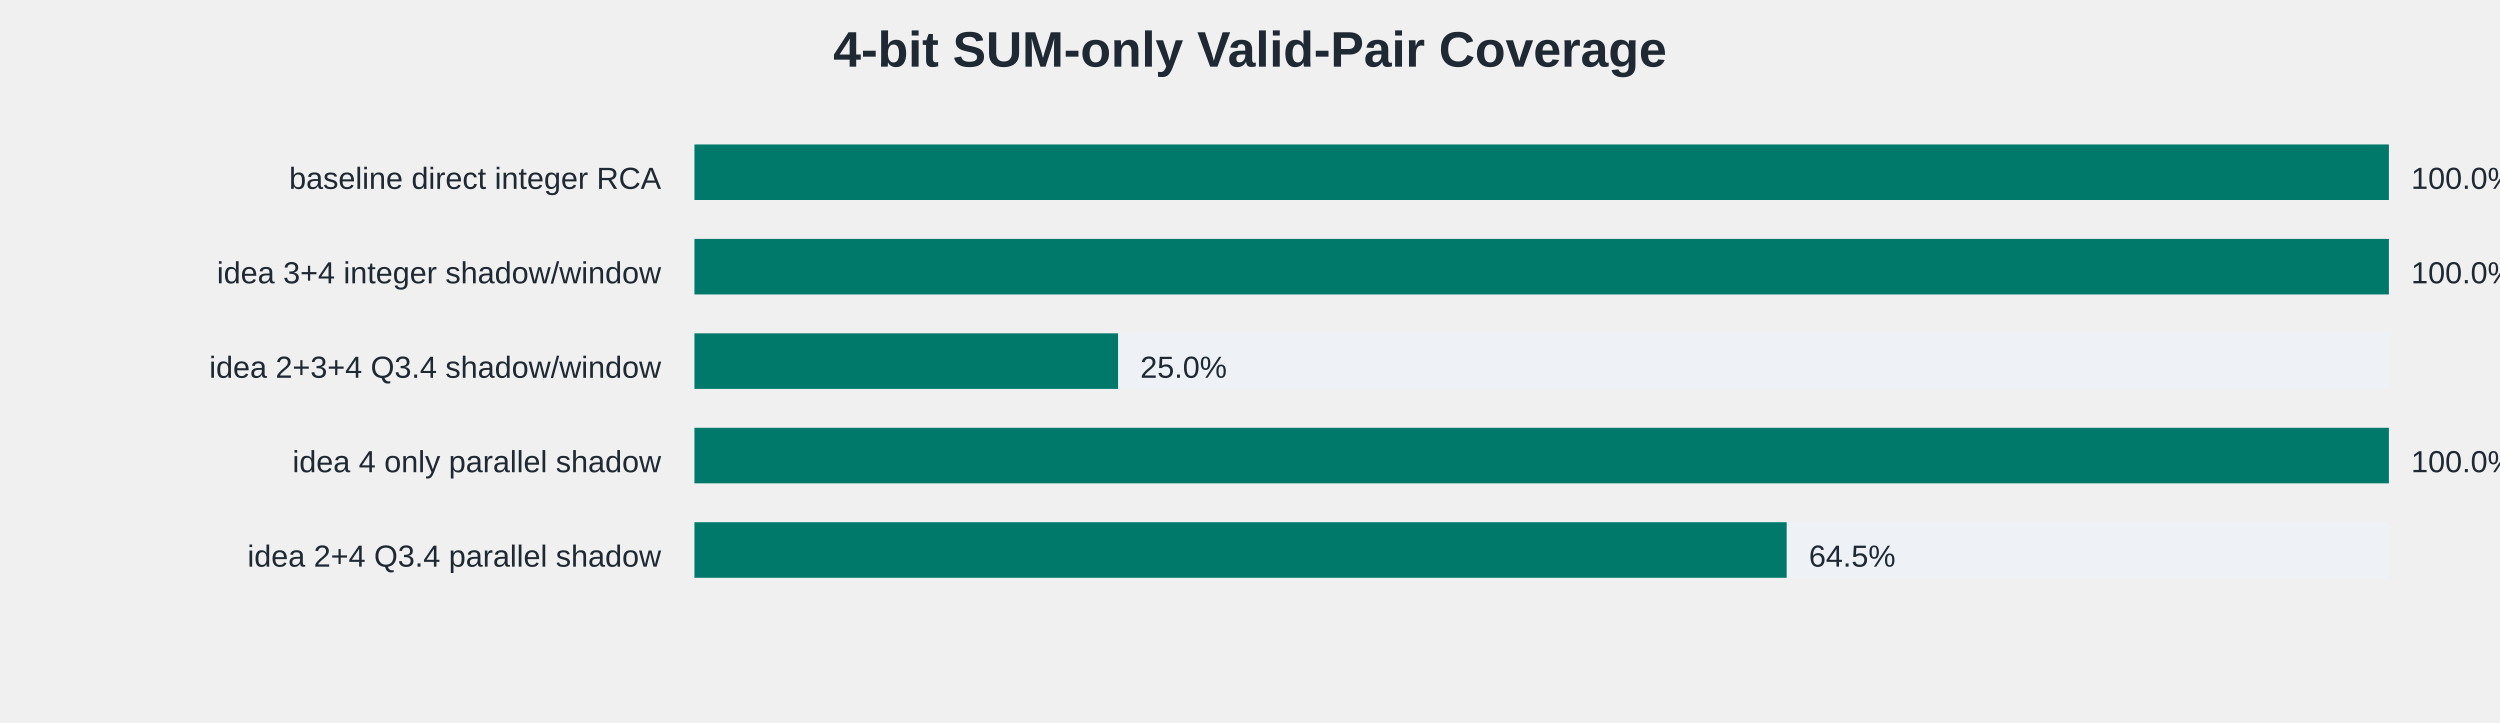
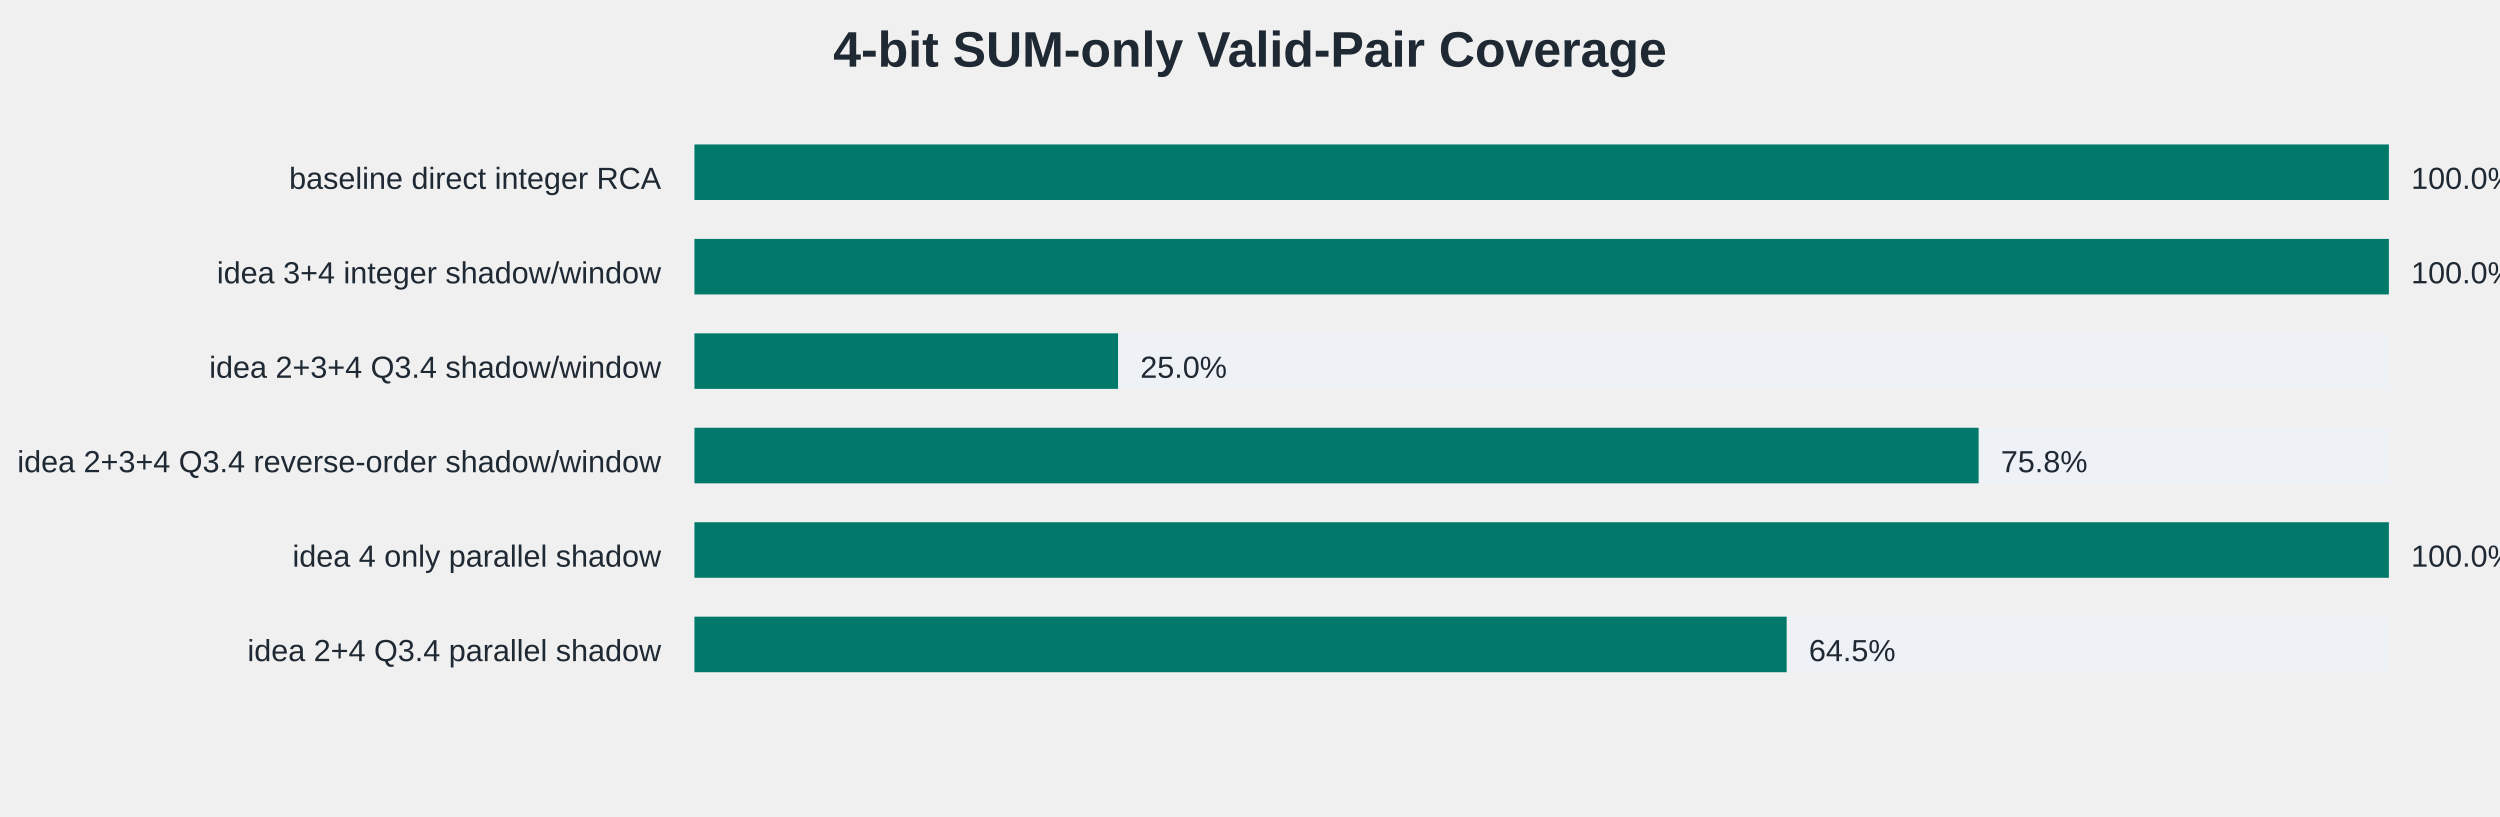
- <svg xmlns="http://www.w3.org/2000/svg" width="900" height="260" viewBox="0 0 900 260">
+ <svg xmlns="http://www.w3.org/2000/svg" width="900" height="294" viewBox="0 0 900 294">
  <style>text{font-family:Arial,Helvetica,sans-serif;fill:#1f2933}.title{font-size:18px;font-weight:700}.axis{font-size:11px}.cell{stroke:#ffffff;stroke-width:1}.small{font-size:10px}</style>
  <text x="450.0" y="24" text-anchor="middle" class="title">4-bit SUM-only Valid-Pair Coverage</text>
  <text x="238" y="68" text-anchor="end" class="axis">baseline direct integer RCA</text>
  <rect x="250" y="52" width="610" height="20" fill="#eef2f7" />
  <rect x="250" y="52" width="610.0" height="20" fill="#00796b" />
  <text x="868.0" y="68" class="axis">100.0%</text>
  <text x="238" y="102" text-anchor="end" class="axis">idea 3+4 integer shadow/window</text>
  <rect x="250" y="86" width="610" height="20" fill="#eef2f7" />
  <rect x="250" y="86" width="610.0" height="20" fill="#00796b" />
  <text x="868.0" y="102" class="axis">100.0%</text>
  <text x="238" y="136" text-anchor="end" class="axis">idea 2+3+4 Q3.4 shadow/window</text>
  <rect x="250" y="120" width="610" height="20" fill="#eef2f7" />
  <rect x="250" y="120" width="152.5" height="20" fill="#00796b" />
  <text x="410.5" y="136" class="axis">25.0%</text>
-   <text x="238" y="170" text-anchor="end" class="axis">idea 4 only parallel shadow</text>
+   <text x="238" y="170" text-anchor="end" class="axis">idea 2+3+4 Q3.4 reverse-order shadow/window</text>
  <rect x="250" y="154" width="610" height="20" fill="#eef2f7" />
-   <rect x="250" y="154" width="610.0" height="20" fill="#00796b" />
-   <text x="868.0" y="170" class="axis">100.0%</text>
-   <text x="238" y="204" text-anchor="end" class="axis">idea 2+4 Q3.4 parallel shadow</text>
+   <rect x="250" y="154" width="462.3" height="20" fill="#00796b" />
+   <text x="720.3" y="170" class="axis">75.8%</text>
+   <text x="238" y="204" text-anchor="end" class="axis">idea 4 only parallel shadow</text>
  <rect x="250" y="188" width="610" height="20" fill="#eef2f7" />
-   <rect x="250" y="188" width="393.2" height="20" fill="#00796b" />
-   <text x="651.2" y="204" class="axis">64.5%</text>
+   <rect x="250" y="188" width="610.0" height="20" fill="#00796b" />
+   <text x="868.0" y="204" class="axis">100.0%</text>
+   <text x="238" y="238" text-anchor="end" class="axis">idea 2+4 Q3.4 parallel shadow</text>
+   <rect x="250" y="222" width="610" height="20" fill="#eef2f7" />
+   <rect x="250" y="222" width="393.2" height="20" fill="#00796b" />
+   <text x="651.2" y="238" class="axis">64.5%</text>
</svg>
